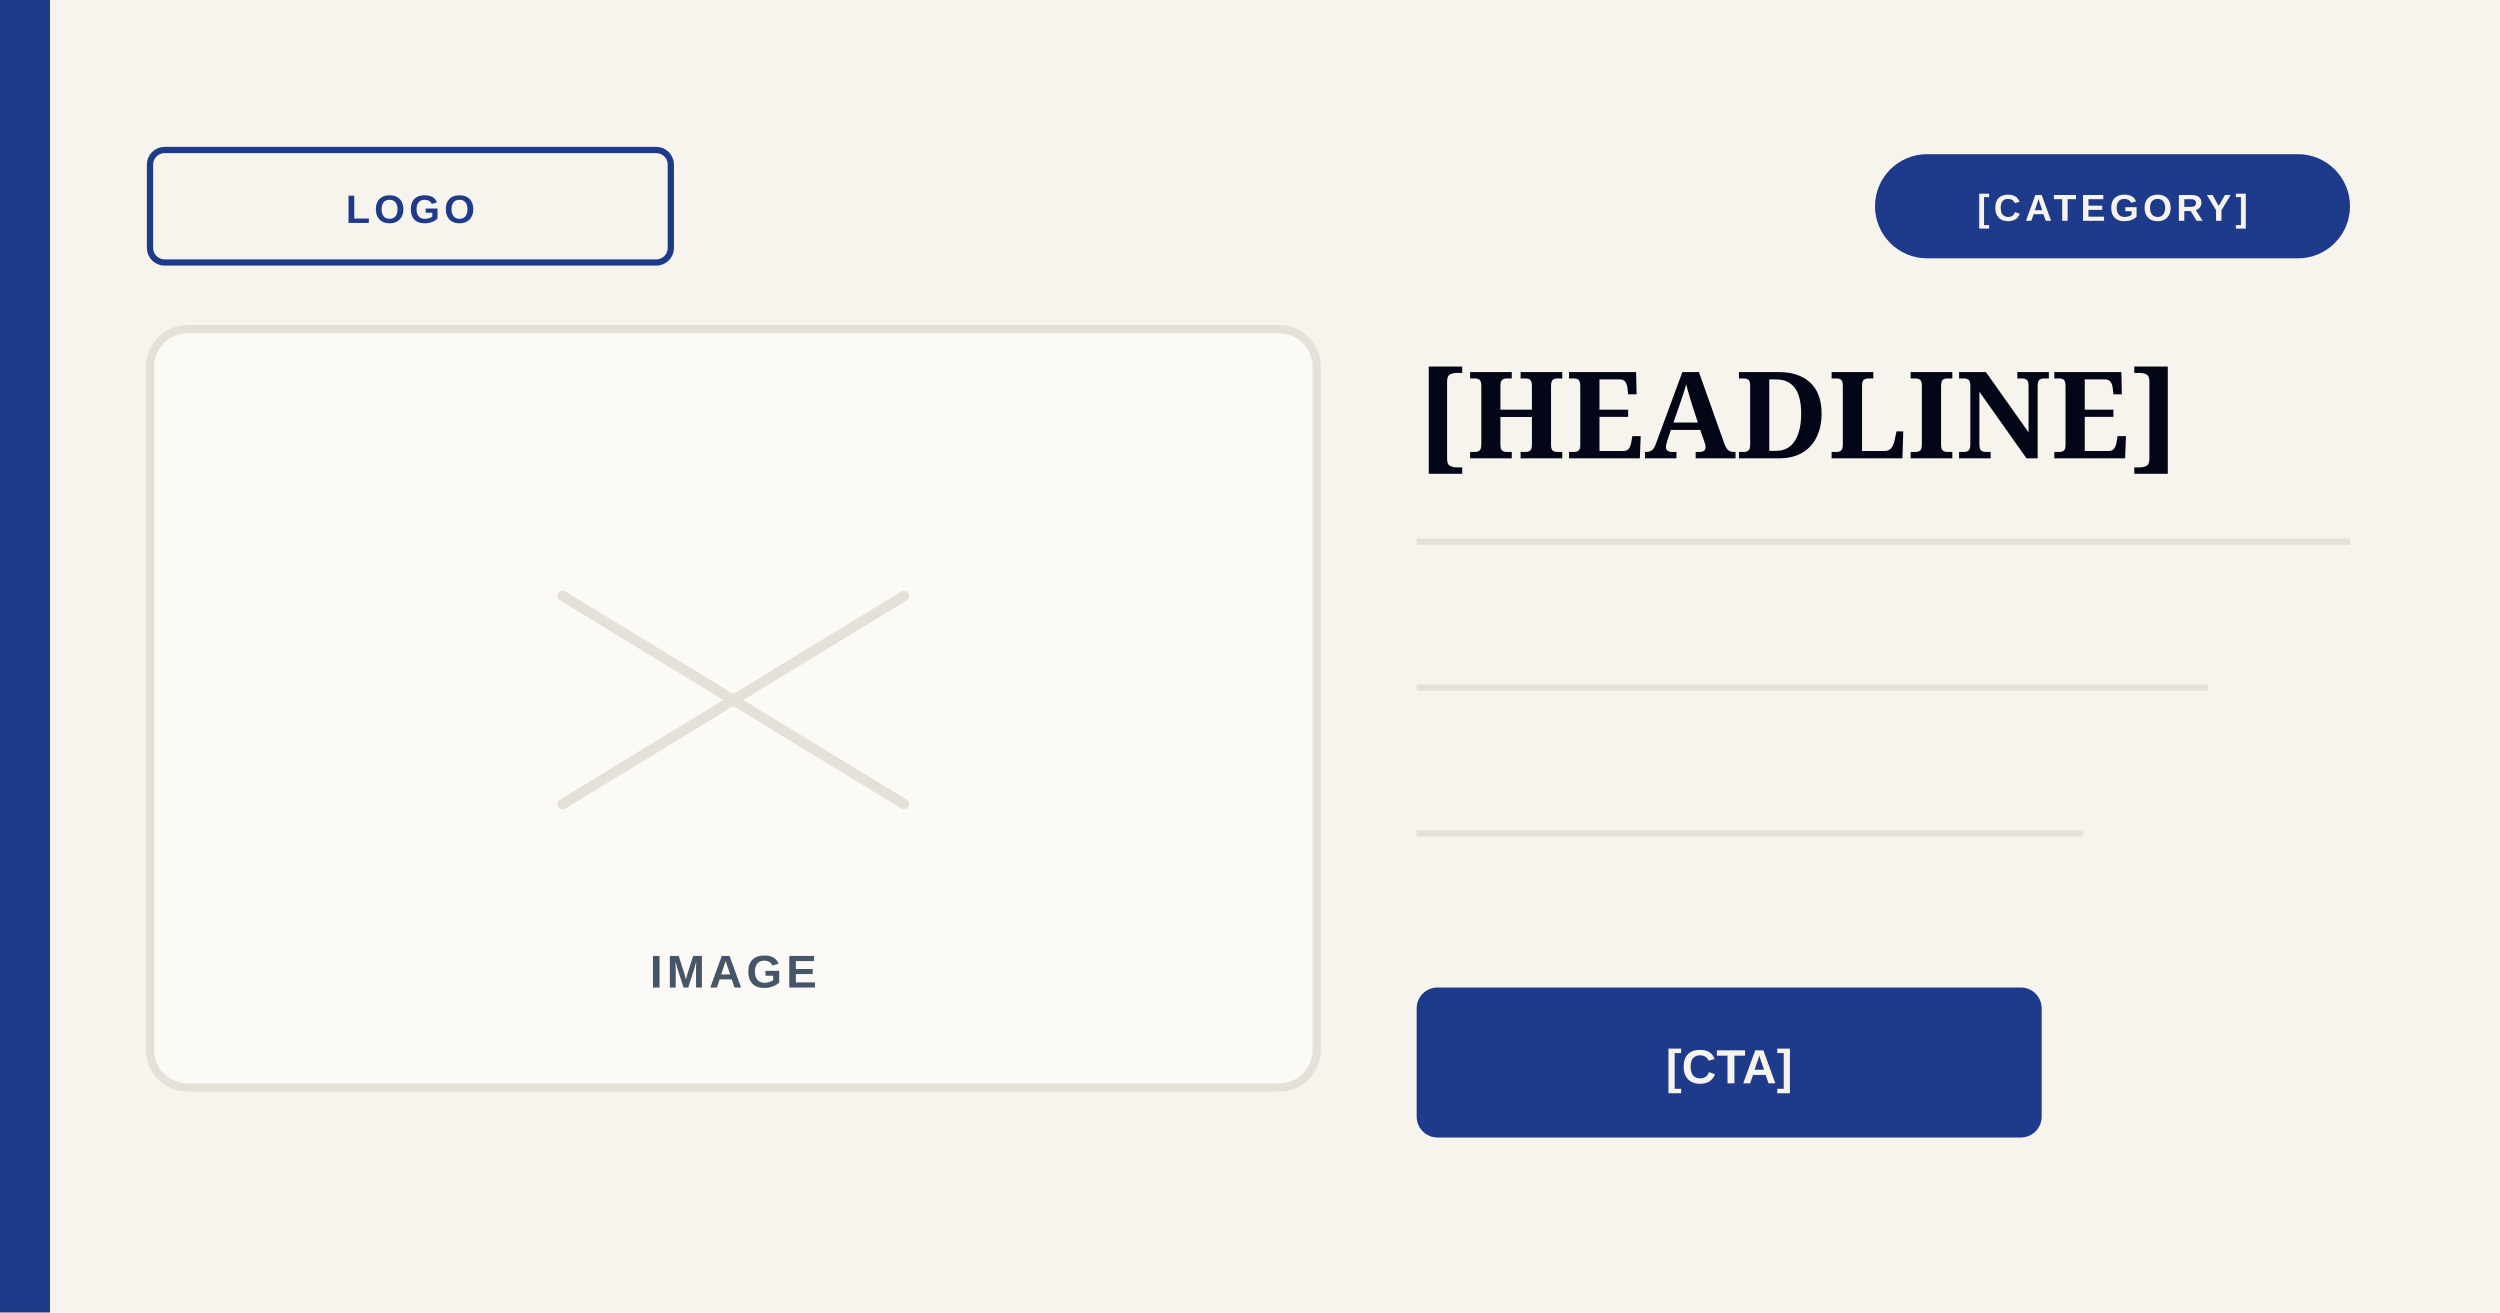
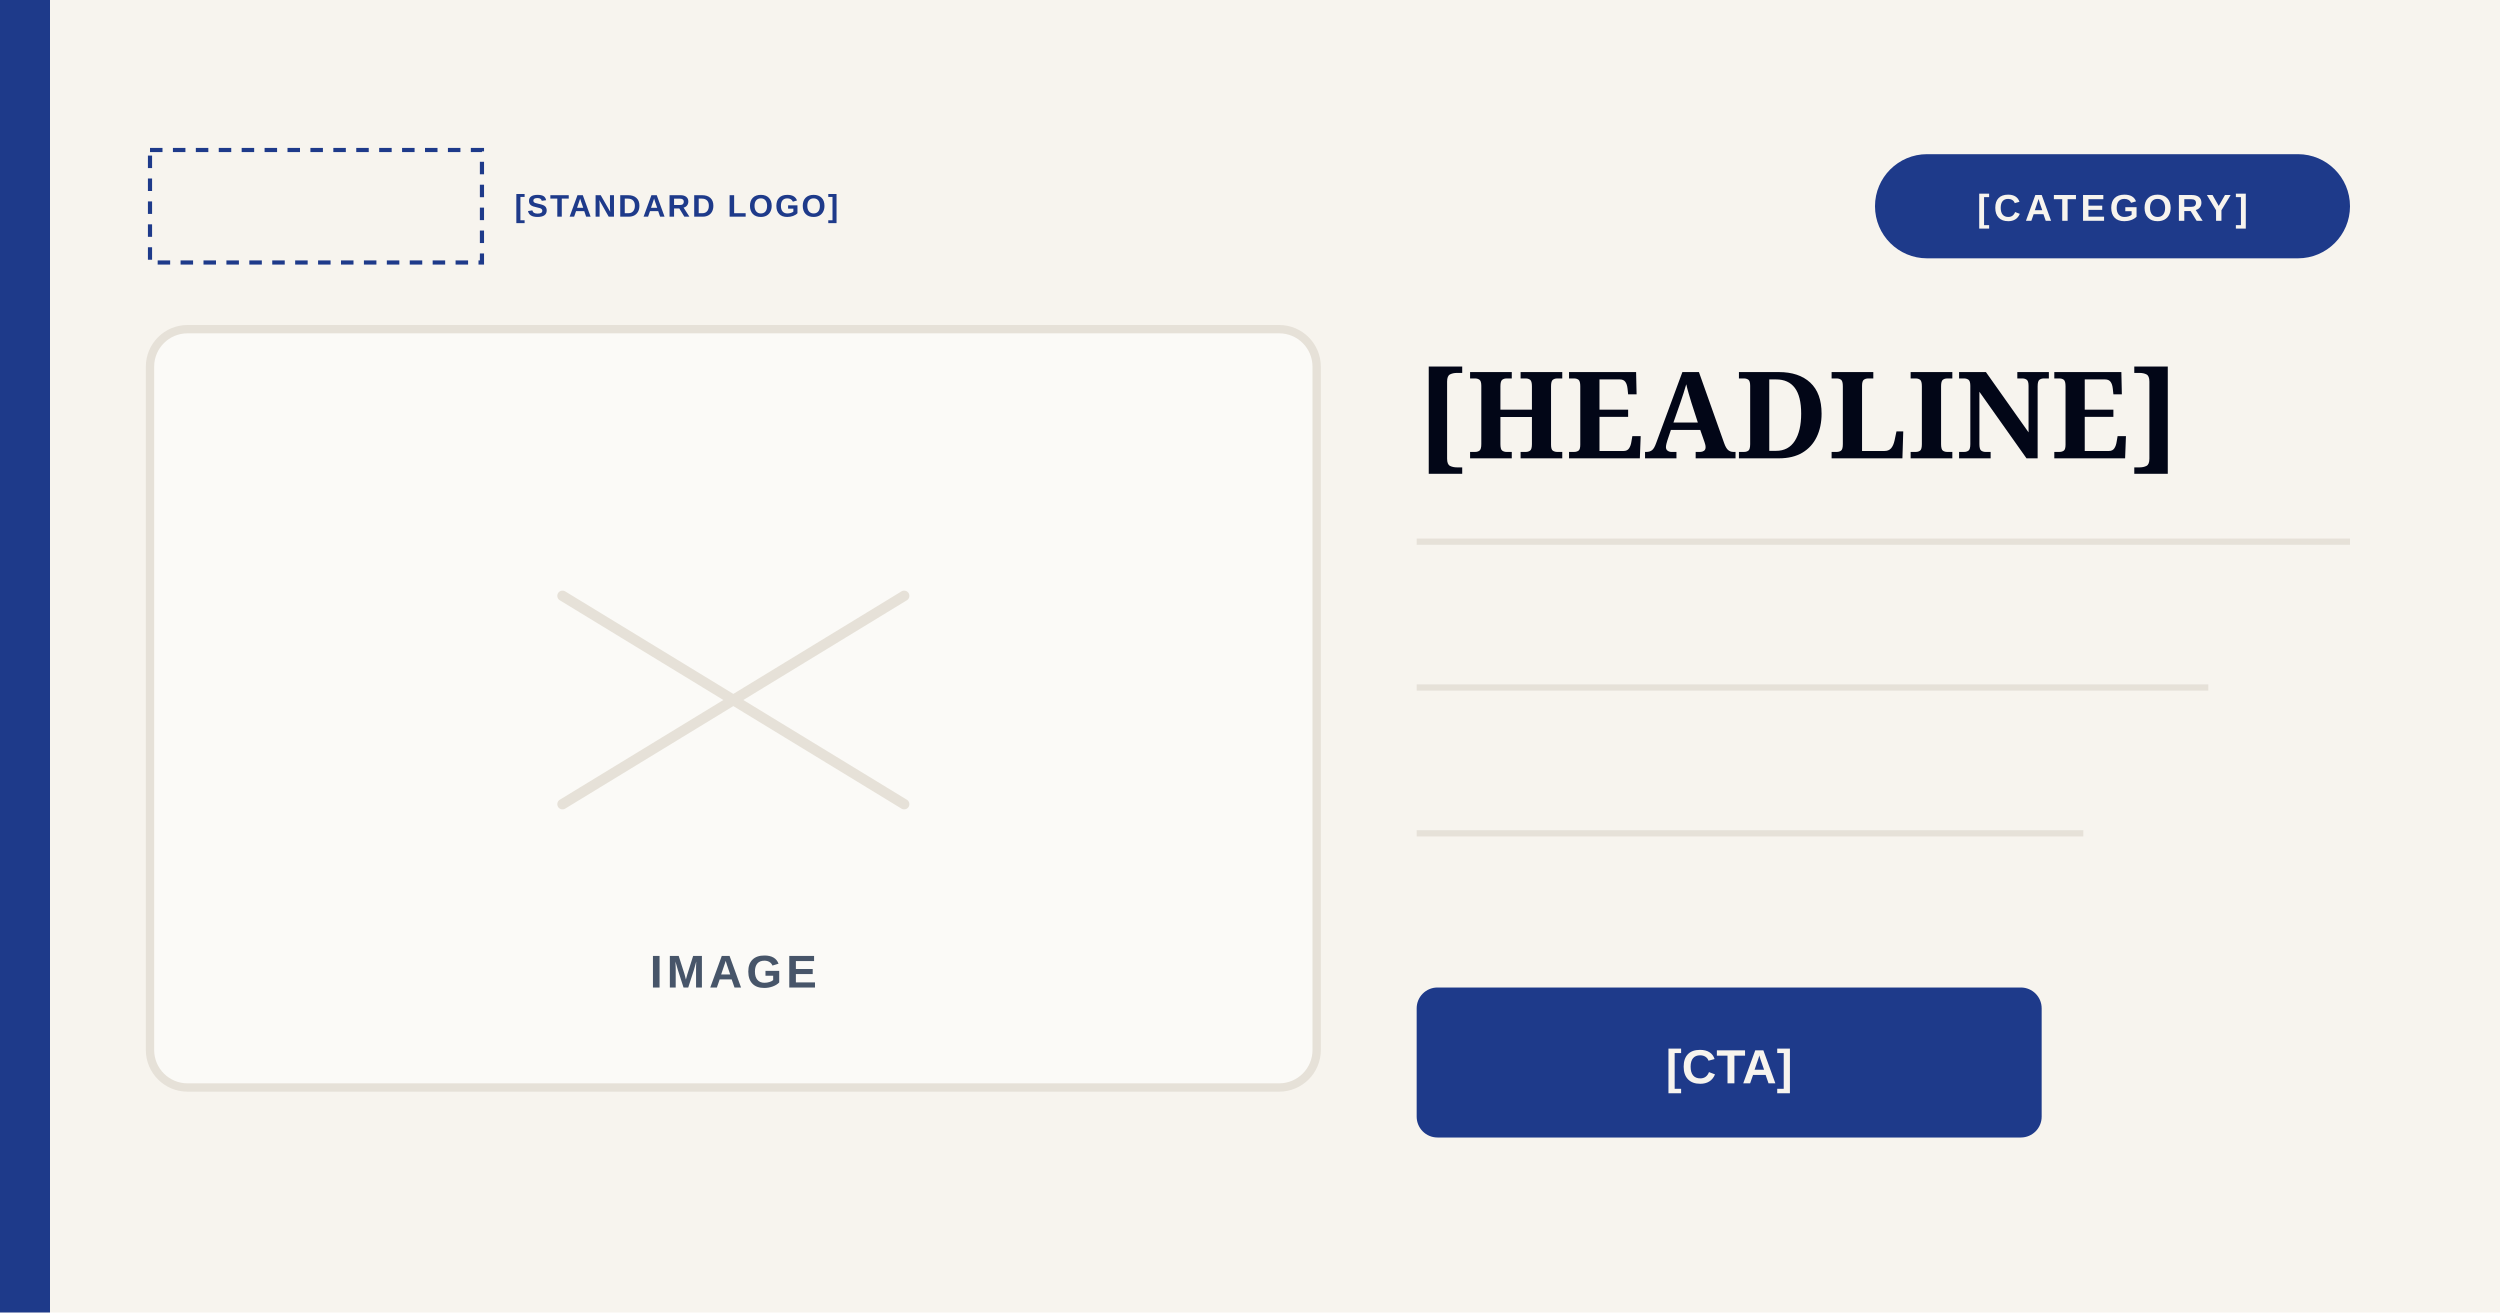
<svg xmlns="http://www.w3.org/2000/svg" width="1200" height="630" viewBox="0 0 1200 630" role="img" aria-labelledby="local-facebook-title local-facebook-description">
  <style>.interface{font-family:'Public Sans',Arial,sans-serif}.headline{font-family:'Playfair Display',Georgia,serif}</style>
  <rect width="1200" height="630" fill="#F7F4EE" />
  <rect width="24" height="630" fill="#1E3A8A" />
-   <g data-placeholder="logo" class="interface" fill="none" stroke="#1E3A8A" stroke-width="3">
-     <rect x="72" y="72" width="250" height="54" rx="7" />
-     <text x="197" y="107" fill="#1E3A8A" stroke="none" text-anchor="middle" font-size="19" font-weight="700" letter-spacing="2">LOGO</text>
+   <g data-placeholder="logo" data-logo-source="frontend/public/cheshire-today-email-logo.png" data-logo-variant="standard" class="interface" fill="none" stroke="#1E3A8A" stroke-width="2" stroke-dasharray="6 5">
+     <rect x="72" y="72" width="159.34" height="54" />
+     <text x="247" y="104" fill="#1E3A8A" stroke="none" font-size="15" font-weight="700" letter-spacing="1">[STANDARD LOGO]</text>
  </g>
  <g data-placeholder="category" class="interface">
    <rect x="900" y="74" width="228" height="50" rx="25" fill="#1E3A8A" />
    <text x="1014" y="106" fill="#F7F4EE" text-anchor="middle" font-size="18" font-weight="700" letter-spacing="2">[CATEGORY]</text>
  </g>
  <g data-placeholder="image">
    <rect x="72" y="158" width="560" height="364" rx="18" fill="#FBFAF7" stroke="#E6E1D8" stroke-width="4" />
    <path d="M270 286L434 386M434 286L270 386" fill="none" stroke="#E6E1D8" stroke-width="5" stroke-linecap="round" />
    <text class="interface" x="352" y="474" fill="#475569" text-anchor="middle" font-size="22" font-weight="600" letter-spacing="2">IMAGE</text>
  </g>
  <g data-placeholder="headline" class="headline" fill="#020617">
    <text x="680" y="220" font-size="58" font-weight="700">[HEADLINE]</text>
    <path d="M680 260H1128M680 330H1060M680 400H1000" stroke="#E6E1D8" stroke-width="3" />
  </g>
  <g data-placeholder="cta" class="interface">
    <rect x="680" y="474" width="300" height="72" rx="10" fill="#1E3A8A" />
    <text x="830" y="520" fill="#F7F4EE" text-anchor="middle" font-size="23" font-weight="700">[CTA]</text>
  </g>
  <g id="editor-guides" data-export="hide" display="none" fill="none" stroke="#059669" stroke-width="2" stroke-dasharray="10 8">
    <rect x="72" y="72" width="1056" height="486" />
    <path d="M600 72V558M72 144H1128M72 462H1128" />
  </g>
</svg>
